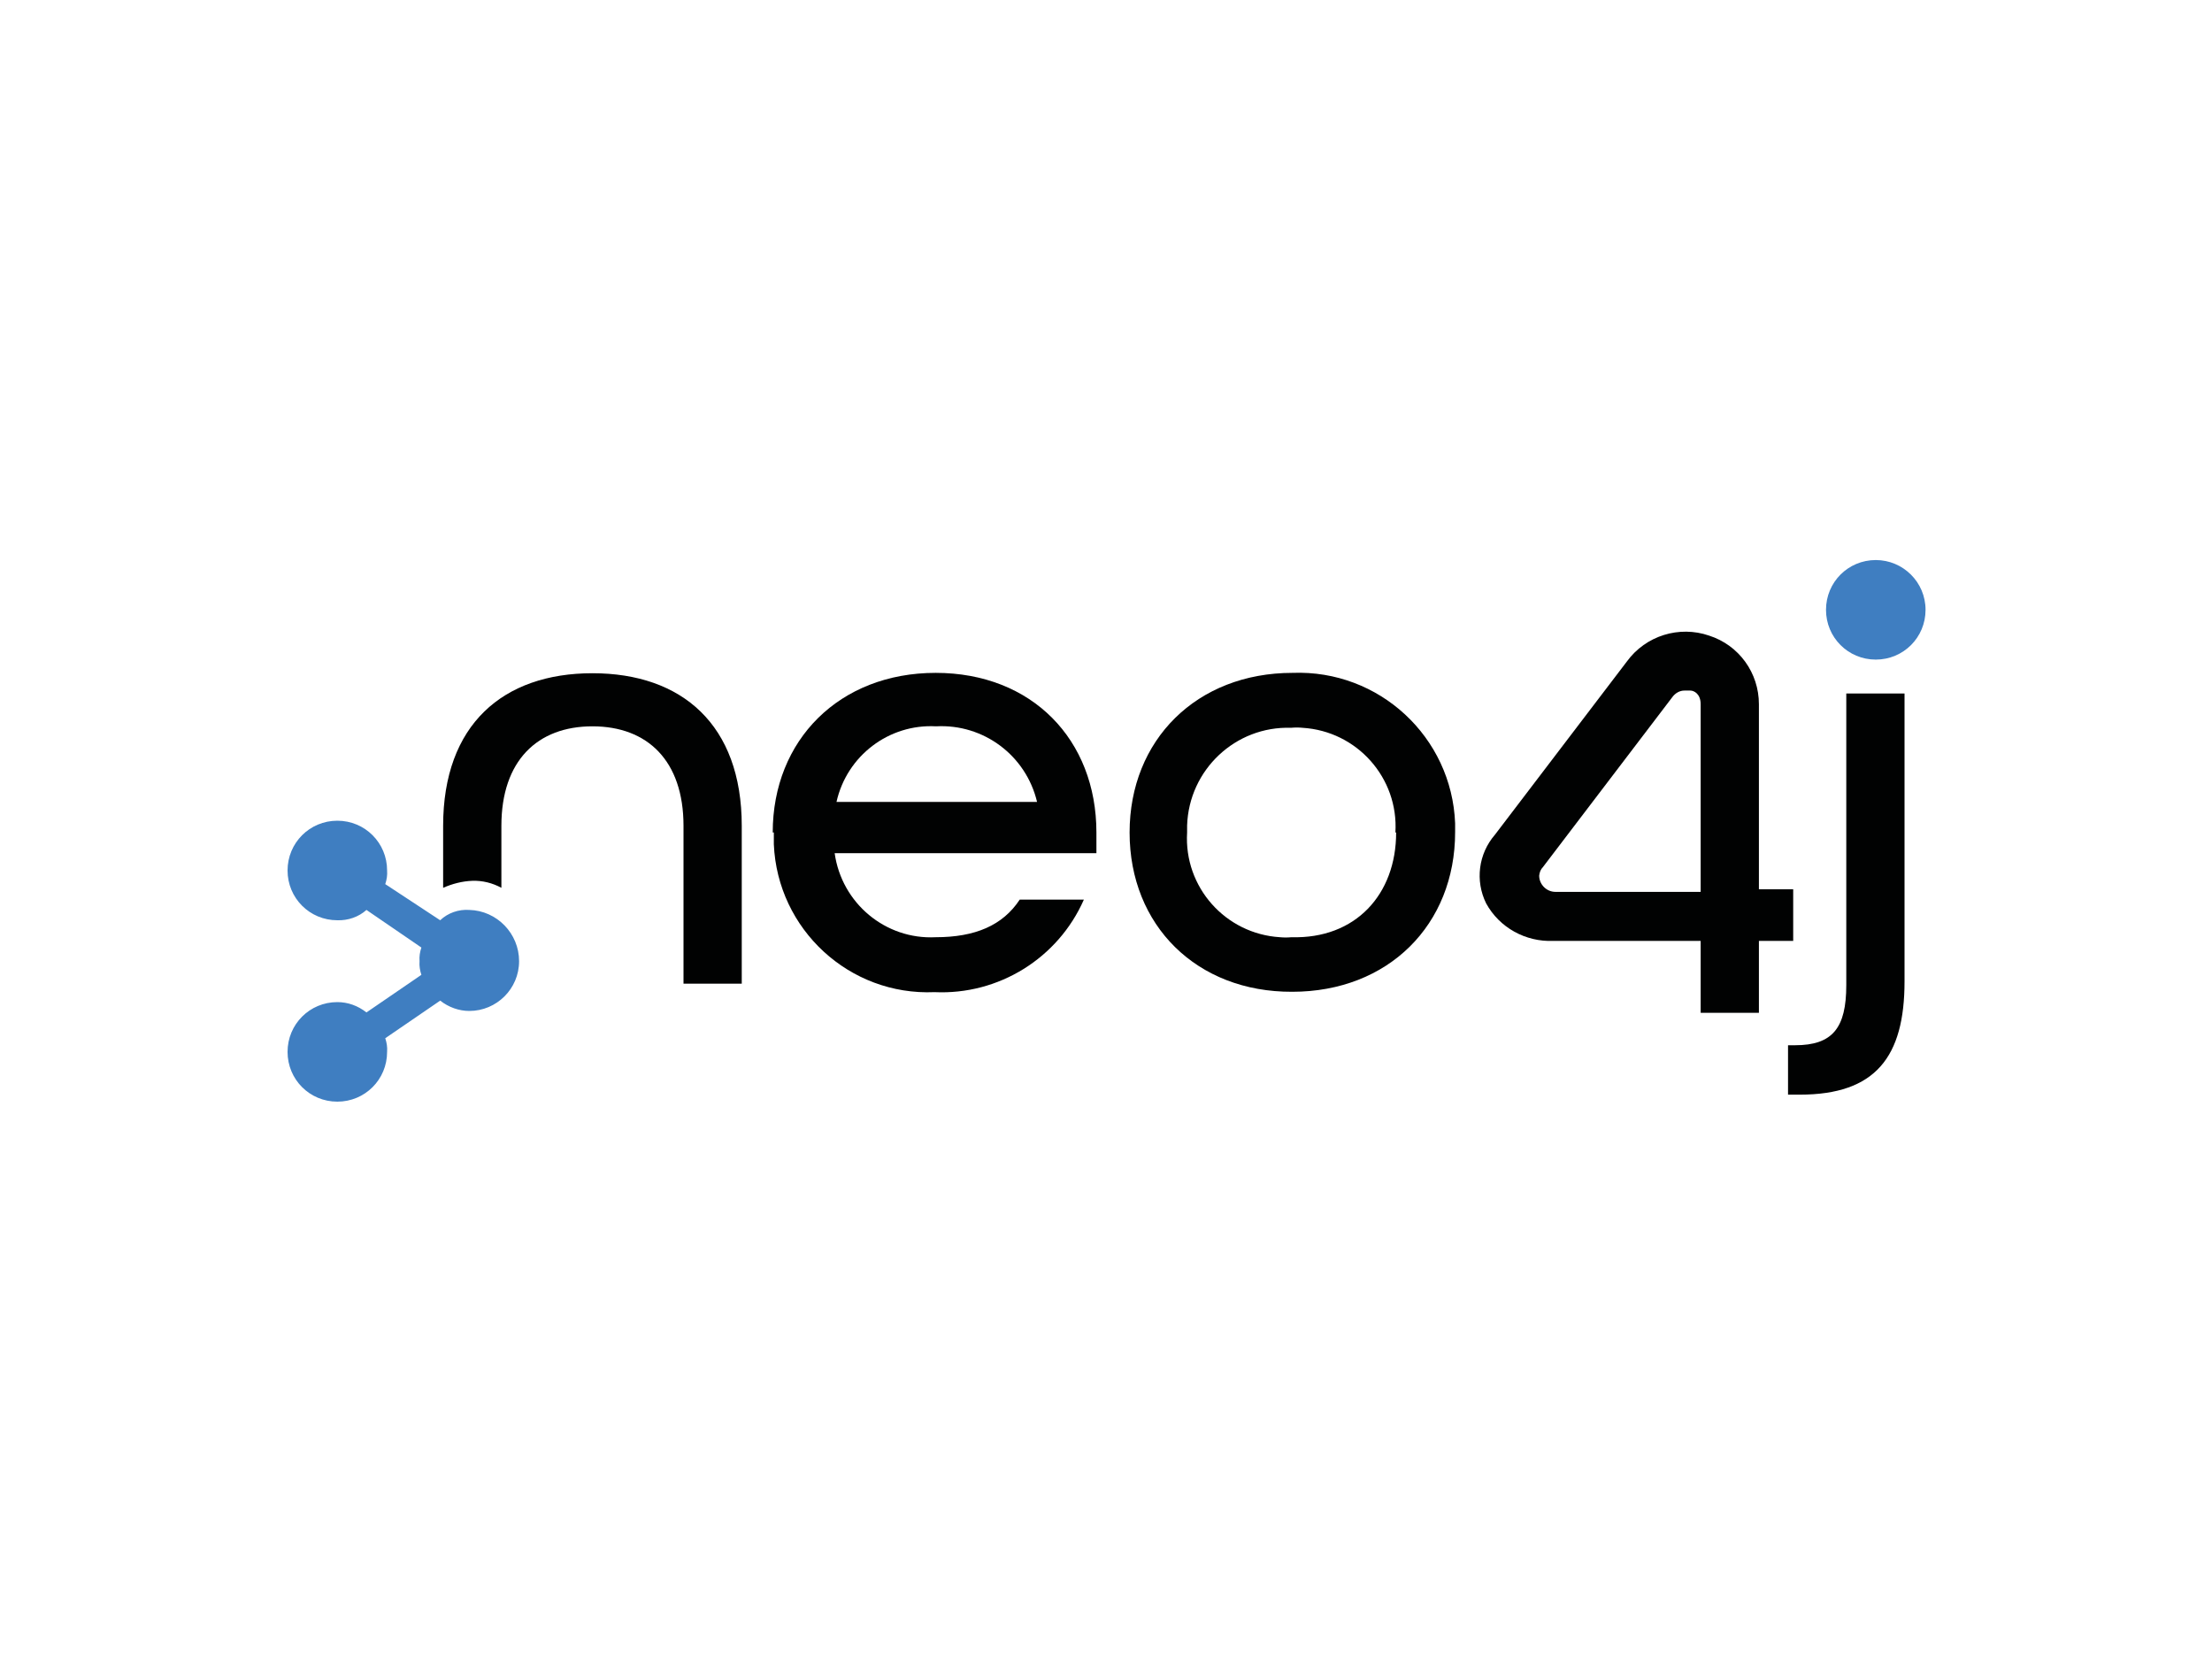
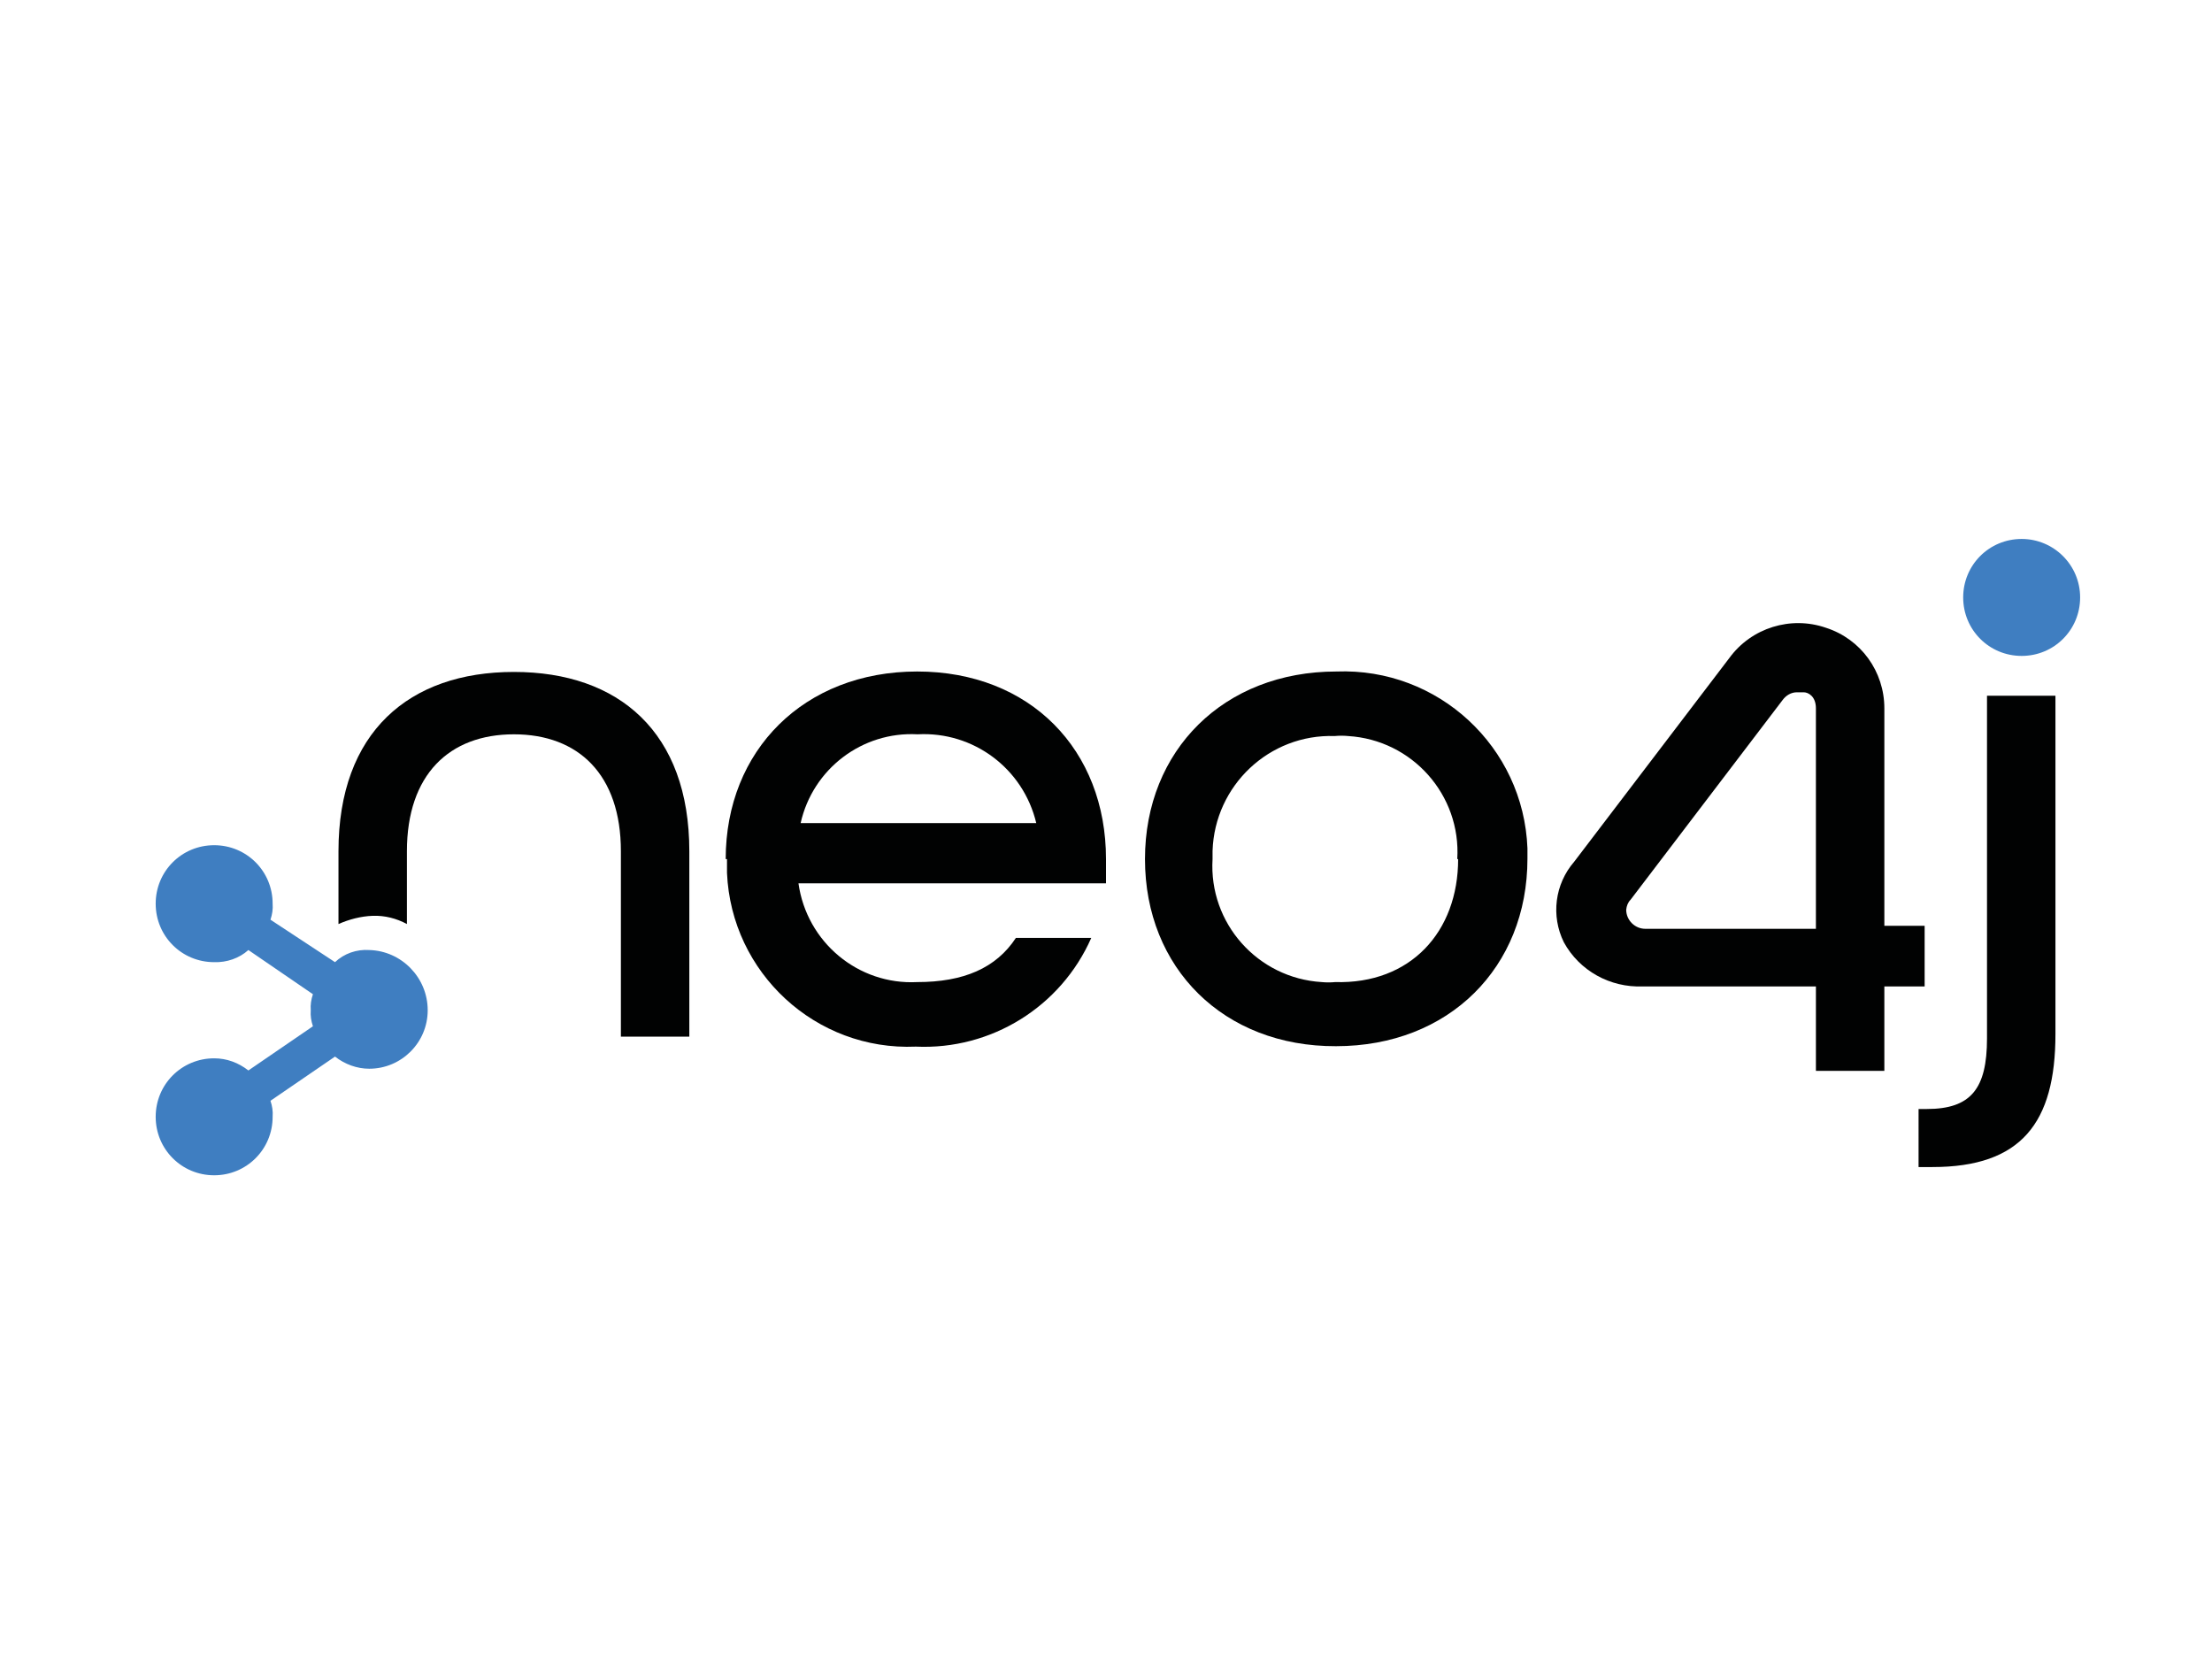
<svg xmlns="http://www.w3.org/2000/svg" version="1.0" id="katman_1" x="0px" y="0px" viewBox="0 0 600 450" style="enable-background:new 0 0 600 450;" xml:space="preserve">
-   <style type="text/css">
+   <defs id="defs7" />
+   <style type="text/css" id="style1">
	.st0{fill:#010202;}
	.st1{fill:#3F7EC1;}
</style>
-   <path class="st0" d="M160.7,182.6c-24.2,0-40.5,13.9-40.5,41.4v16.8c2.5-1.1,5.2-1.8,7.9-1.9c2.8-0.1,5.5,0.6,7.9,1.9V224  c0-17.7,9.8-27,24.7-27c14.9,0,24.7,9.3,24.7,27v42.8h15.8V224C201.2,196.5,184.9,182.6,160.7,182.6" />
-   <path class="st0" d="M209.6,225.8c0-25.1,18.1-43.3,44.2-43.3s43.6,18.1,43.6,43.3v5.6h-71c1.9,13.6,13.8,23.5,27.4,22.8  c10.7,0,18.2-3.2,22.8-10.2h17.4c-7,15.9-23.1,25.9-40.5,25.1c-23.1,1-42.6-17-43.6-40.1c0-1.1,0-2.1,0-3.2 M281.3,217.5  c-3-12.6-14.5-21.2-27.4-20.5c-12.8-0.7-24.2,8-27,20.5H281.3z" />
-   <path class="st0" d="M306.4,225.8c0-25.1,18.2-43.3,44.2-43.3c23.5-0.9,43.2,17.4,44.1,40.8c0,0.8,0,1.6,0,2.4  c0,25.1-18.1,43.3-44.2,43.3C324.6,269.1,306.4,251,306.4,225.8 M378.5,225.8c0.9-14.8-10.4-27.5-25.2-28.4c-1-0.1-2.1-0.1-3.1,0  c-15.1-0.5-27.7,11.4-28.2,26.5c0,0.6,0,1.3,0,1.9c-0.9,14.8,10.4,27.5,25.2,28.4c1,0.1,2.1,0.1,3.1,0c17.4,0.5,28.4-11.6,28.4-28.4  " />
-   <path class="st0" d="M485,283.5h1.9c10.2,0,13.9-4.7,13.9-16.3v-79.1h15.8v78.1c0,20.5-7.9,30.7-28.4,30.7H485L485,283.5z" />
-   <path class="st0" d="M477.1,274.7h-15.8v-19.5h-40c-7.5,0.3-14.6-3.6-18.2-10.2c-3-6.1-2.1-13.4,2.4-18.6l35.8-47  c5.1-7,14.2-9.8,22.3-7c8.1,2.6,13.5,10.1,13.5,18.6v50.2h9.3v14h-9.3V274.7z M418.5,235.2c-0.6,0.6-0.9,1.4-1,2.3  c0,2.4,2,4.4,4.4,4.4h39.4v-50.9c0-2.8-1.8-3.7-2.8-3.7h-1.6c-1.3,0-2.5,0.7-3.3,1.8L418.5,235.2z" />
-   <path class="st1" d="M508.8,151.9c-7.5,0-13.5,6-13.5,13.5c0,7.5,6,13.5,13.5,13.5c7.5,0,13.5-6,13.5-13.5c0,0,0,0,0,0  C522.3,157.9,516.2,151.9,508.8,151.9" />
-   <path class="st1" d="M127.3,246.8c-2.9-0.2-5.8,0.8-7.9,2.8l-14.9-9.8c0.4-1.2,0.6-2.4,0.5-3.7c0-7.5-6-13.5-13.5-13.5  c-7.5,0-13.5,6-13.5,13.5c0,7.5,6,13.5,13.5,13.5c2.9,0.1,5.8-0.9,7.9-2.8l14.9,10.2c-0.4,1.2-0.6,2.4-0.5,3.7  c-0.1,1.3,0.1,2.5,0.5,3.7l-14.9,10.2c-2.3-1.8-5-2.8-7.9-2.8c-7.5,0-13.5,6-13.5,13.5c0,7.5,6,13.5,13.5,13.5s13.5-6,13.5-13.5  c0.1-1.3-0.1-2.5-0.5-3.7l14.9-10.2c2.3,1.8,5.1,2.8,7.9,2.8c7.4,0,13.5-6,13.5-13.5c0,0,0,0,0,0C140.8,253.2,134.8,247,127.3,246.8  " />
+   <path class="st0" d="m 139.394,182.249 c -28.432,0 -47.583,16.331 -47.583,48.64 v 19.738 c 2.937,-1.292 6.109,-2.115 9.282,-2.232 3.29,-0.117 6.462,0.705 9.282,2.232 v -19.738 c 0,-20.795 11.514,-31.722 29.02,-31.722 17.506,0 29.02,10.926 29.02,31.722 v 50.285 h 18.563 v -50.285 c 0,-32.309 -19.151,-48.64 -47.583,-48.64" id="path1" style="stroke-width:1.175" />
+   <path class="st0" d="m 196.845,233.003 c 0,-29.49 21.265,-50.872 51.93,-50.872 30.664,0 51.225,21.265 51.225,50.872 v 6.579 h -83.417 c 2.232,15.978 16.213,27.61 32.192,26.787 12.571,0 21.383,-3.76 26.787,-11.984 h 20.443 c -8.224,18.681 -27.14,30.429 -47.583,29.49 -27.14,1.175 -50.05,-19.973 -51.225,-47.113 0,-1.292 0,-2.467 0,-3.76 m 83.887,-9.752 c -3.525,-14.804 -17.036,-24.907 -32.192,-24.085 -15.038,-0.822 -28.432,9.399 -31.722,24.085 z" id="path2" style="stroke-width:1.175" />
+   <path class="st0" d="m 310.574,233.003 c 0,-29.49 21.383,-50.872 51.93,-50.872 27.61,-1.057 50.755,20.443 51.812,47.935 0,0.94 0,1.88 0,2.82 0,29.49 -21.265,50.872 -51.93,50.872 -30.429,0.117 -51.812,-21.148 -51.812,-50.755 m 84.709,0 c 1.057,-17.388 -12.219,-32.309 -29.607,-33.367 -1.175,-0.117 -2.467,-0.117 -3.642,0 -17.741,-0.587 -32.544,13.394 -33.132,31.134 0,0.705 0,1.527 0,2.232 -1.057,17.388 12.219,32.309 29.607,33.367 1.175,0.117 2.467,0.117 3.642,0 20.443,0.587 33.367,-13.629 33.367,-33.367" id="path3" style="stroke-width:1.175" />
+   <path class="st0" d="m 520.408,300.794 h 2.232 c 11.984,0 16.331,-5.522 16.331,-19.151 v -92.933 h 18.563 v 91.758 c 0,24.085 -9.282,36.069 -33.367,36.069 h -3.76 z" id="path4" style="stroke-width:1.175" />
+   <path class="st0" d="m 511.126,290.455 h -18.563 v -22.91 h -46.995 c -8.812,0.352 -17.153,-4.23 -21.383,-11.984 -3.525,-7.167 -2.467,-15.743 2.82,-21.853 l 42.061,-55.219 c 5.992,-8.224 16.683,-11.514 26.2,-8.224 9.517,3.055 15.861,11.866 15.861,21.853 v 58.979 h 10.926 v 16.448 h -10.926 z M 442.278,244.047 c -0.705,0.705 -1.057,1.645 -1.175,2.702 0,2.82 2.35,5.169 5.169,5.169 h 46.29 v -59.801 c 0,-3.29 -2.115,-4.347 -3.29,-4.347 h -1.88 c -1.527,0 -2.937,0.822 -3.877,2.115 z" id="path5" style="stroke-width:1.175" />
+   <path class="st1" d="m 548.37,146.18 c -8.812,0 -15.861,7.049 -15.861,15.861 0,8.812 7.049,15.861 15.861,15.861 8.812,0 15.861,-7.049 15.861,-15.861 0,0 0,0 0,0 0,-8.812 -7.167,-15.861 -15.861,-15.861" id="path6" style="stroke-width:1.175" />
+   <path class="st1" d="m 100.153,257.676 c -3.407,-0.235 -6.814,0.94 -9.282,3.29 L 73.365,249.452 c 0.47,-1.41 0.705,-2.82 0.587,-4.347 0,-8.812 -7.049,-15.861 -15.861,-15.861 -8.812,0 -15.861,7.049 -15.861,15.861 0,8.812 7.049,15.861 15.861,15.861 3.407,0.117 6.814,-1.057 9.282,-3.29 l 17.506,11.984 c -0.47,1.41 -0.705,2.82 -0.587,4.347 -0.117,1.527 0.117,2.937 0.587,4.347 L 67.373,290.338 c -2.702,-2.115 -5.874,-3.29 -9.282,-3.29 -8.812,0 -15.861,7.049 -15.861,15.861 0,8.812 7.049,15.861 15.861,15.861 8.812,0 15.861,-7.049 15.861,-15.861 0.117,-1.527 -0.117,-2.937 -0.587,-4.347 l 17.506,-11.984 c 2.702,2.115 5.992,3.29 9.282,3.29 8.694,0 15.861,-7.049 15.861,-15.861 0,0 0,0 0,0 0,-8.812 -7.049,-16.096 -15.861,-16.331" id="path7" style="stroke-width:1.175" />
</svg>
